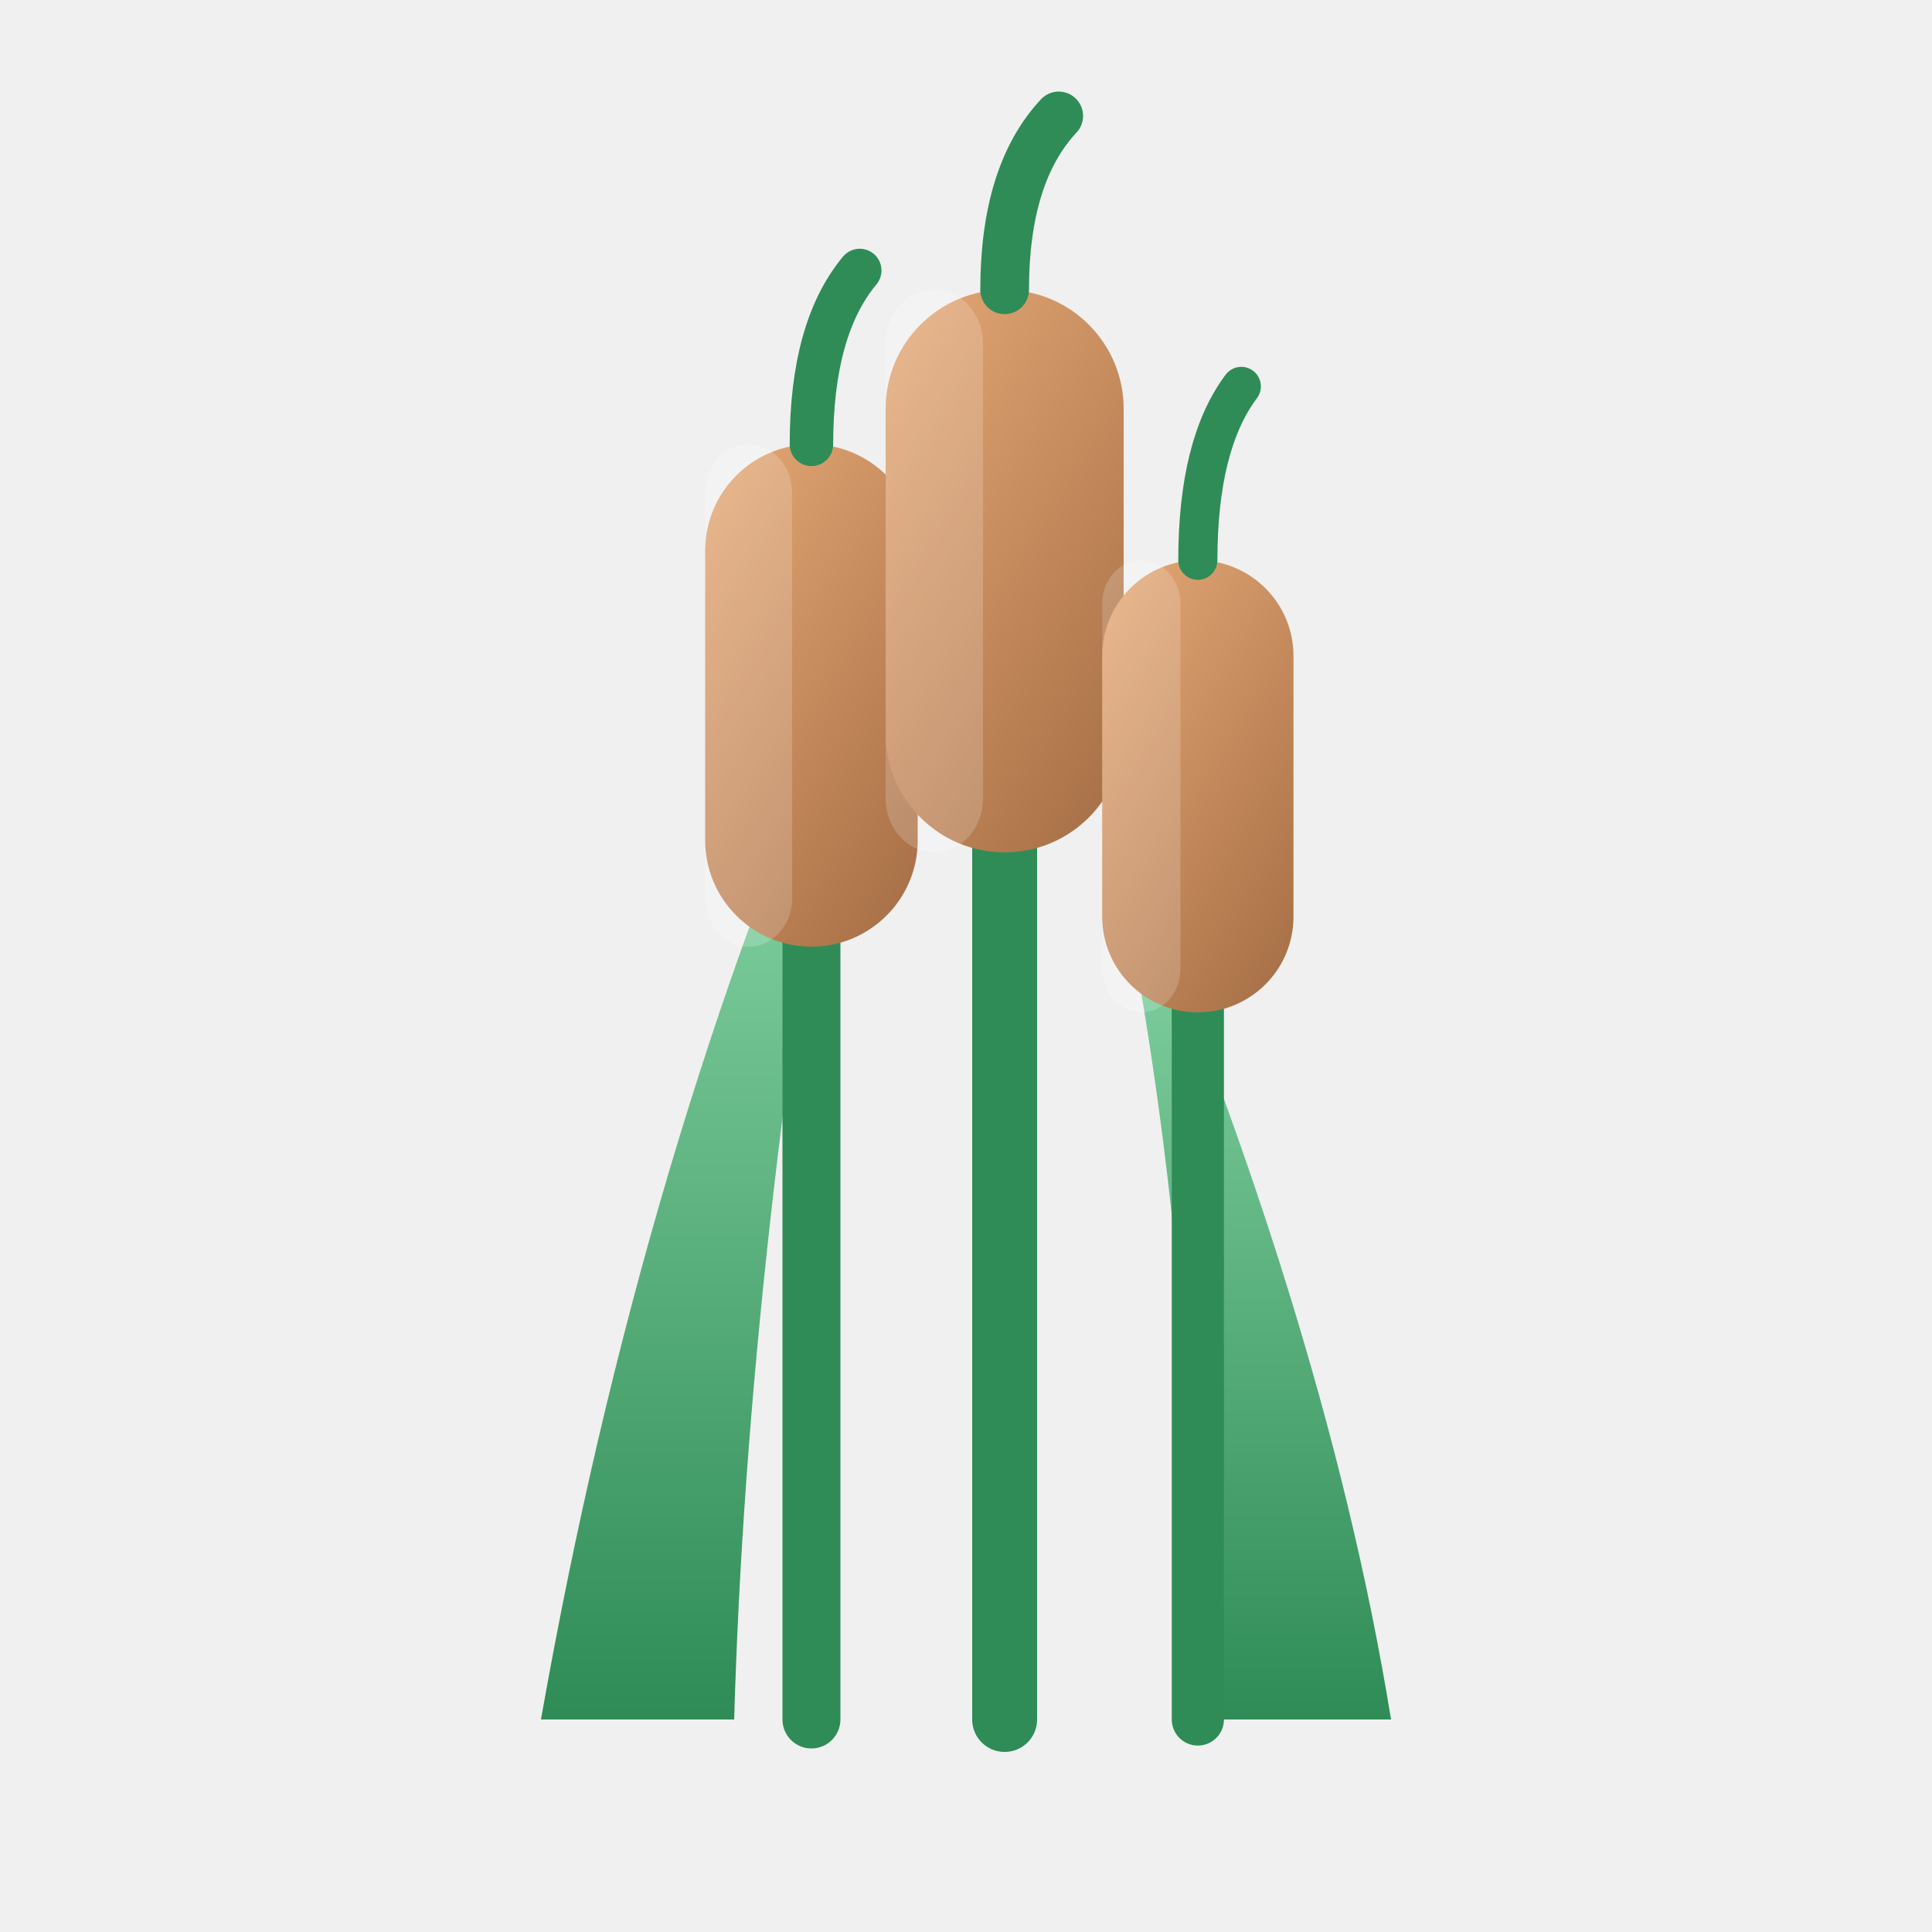
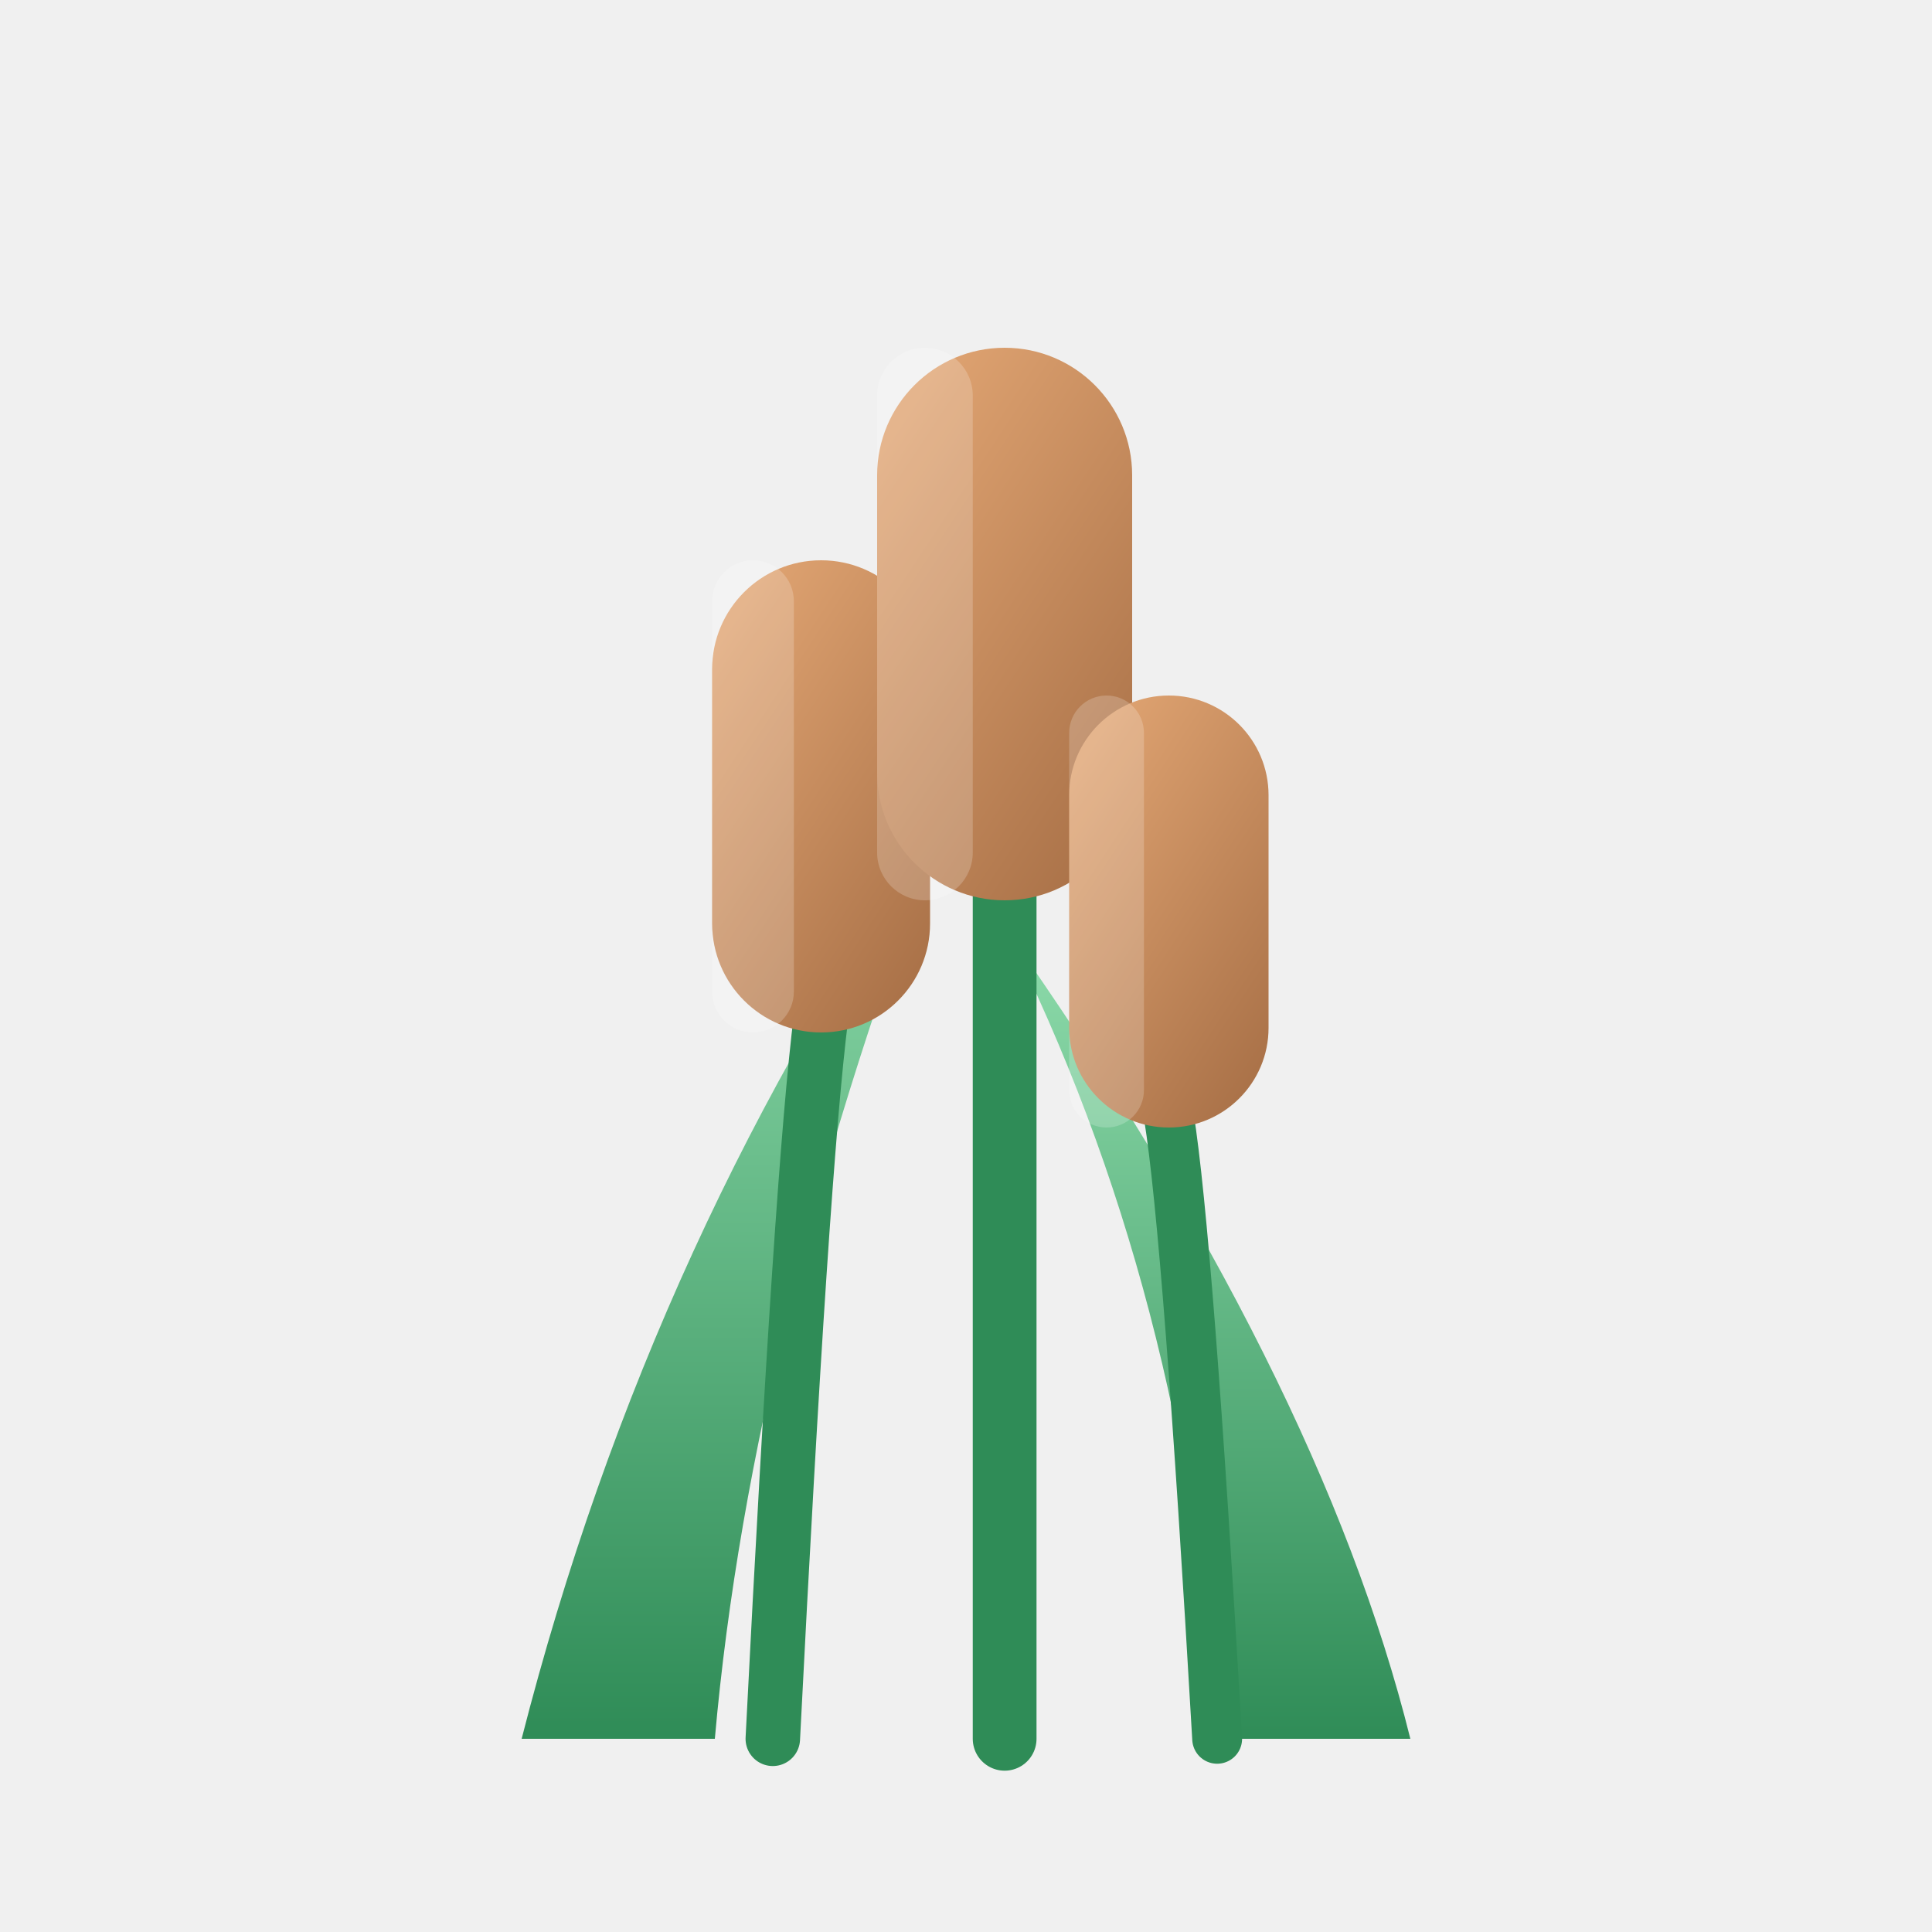
<svg xmlns="http://www.w3.org/2000/svg" viewBox="0 0 200 200" width="200" height="200">
  <defs>
    <linearGradient id="bladeGreen" x1="0" y1="0" x2="0" y2="1">
      <stop offset="0" stop-color="#8FDCAC" />
      <stop offset="1" stop-color="#2F8C57" />
    </linearGradient>
    <linearGradient id="woodGrad" x1="0.2" y1="0" x2="0.9" y2="1">
      <stop offset="0" stop-color="#E0A472" />
      <stop offset="1" stop-color="#A76F46" />
    </linearGradient>
  </defs>
  <g id="item-cattails">
    <g fill="url(#bladeGreen)">
-       <path d="M 56 178 Q 66.5 118.6 88 70 Q 77.4 129.4 76 178 Z" />
-       <path d="M 124 178 Q 124 125.2 114 82 Q 137 134.8 144 178 Z" />
+       <path d="M 54 180 Q 67.5 127.2 98 84 Q 77.8 136.8 74 180 Z" />
+       <path d="M 126 180 Q 123 133.8 104 96 Q 136.6 142.2 146 180 Z" />
    </g>
-     <path d="M 84 178 L 84 86" stroke="#2F8C57" stroke-width="6" stroke-linecap="round" />
-     <rect x="73" y="46" width="22" height="52" rx="11" fill="url(#woodGrad)" />
-     <rect x="73" y="46" width="9" height="52" rx="5" fill="#FFFFFF" opacity="0.18" />
-     <path d="M 84 46 q 0 -12 5 -18" stroke="#2F8C57" stroke-width="4.5" stroke-linecap="round" fill="none" />
-     <path d="M 104 178 L 104 70" stroke="#2F8C57" stroke-width="6.72" stroke-linecap="round" />
-     <rect x="91.68" y="30" width="24.64" height="58.24" rx="12.32" fill="url(#woodGrad)" />
-     <rect x="91.68" y="30" width="10.08" height="58.24" rx="5.6" fill="#FFFFFF" opacity="0.18" />
-     <path d="M 104 30 q 0 -12 5.6 -18" stroke="#2F8C57" stroke-width="5.04" stroke-linecap="round" fill="none" />
-     <path d="M 124 178 L 124 98" stroke="#2F8C57" stroke-width="5.4" stroke-linecap="round" />
-     <rect x="114.1" y="58" width="19.8" height="46.8" rx="9.9" fill="url(#woodGrad)" />
-     <rect x="114.1" y="58" width="8.1" height="46.8" rx="4.5" fill="#FFFFFF" opacity="0.18" />
-     <path d="M 124 58 q 0 -12 4.5 -18" stroke="#2F8C57" stroke-width="4.05" stroke-linecap="round" fill="none" />
+     <path d="M 80 180 Q 83 121 85 105.24" stroke="#2F8C57" stroke-width="5.64" stroke-linecap="round" fill="none" />
+     <path d="M 85 105.24 q 0 -18 3.76 -26" stroke="#2F8C57" stroke-width="4.7" stroke-linecap="round" fill="none" />
+     <rect x="73.72" y="58" width="22.56" height="48.88" rx="11.28" fill="url(#woodGrad)" />
+     <rect x="73.72" y="58" width="8.46" height="48.88" rx="4.23" fill="#FFFFFF" opacity="0.2" />
+     <path d="M 104 180 Q 104 110 104 90.6" stroke="#2F8C57" stroke-width="6.6" stroke-linecap="round" fill="none" />
+     <path d="M 104 90.6 q 0 -18 4.4 -26" stroke="#2F8C57" stroke-width="5.5" stroke-linecap="round" fill="none" />
+     <rect x="90.8" y="36" width="26.4" height="57.2" rx="13.2" fill="url(#woodGrad)" />
+     <rect x="90.8" y="36" width="9.9" height="57.2" rx="4.95" fill="#FFFFFF" opacity="0.2" />
+     <path d="M 126 180 Q 123 128 121 115.56" stroke="#2F8C57" stroke-width="5.16" stroke-linecap="round" fill="none" />
+     <path d="M 121 115.56 q 0 -18 3.44 -26" stroke="#2F8C57" stroke-width="4.3" stroke-linecap="round" fill="none" />
+     <rect x="110.68" y="72" width="20.64" height="44.72" rx="10.32" fill="url(#woodGrad)" />
+     <rect x="110.68" y="72" width="7.74" height="44.72" rx="3.87" fill="#FFFFFF" opacity="0.2" />
  </g>
</svg>
